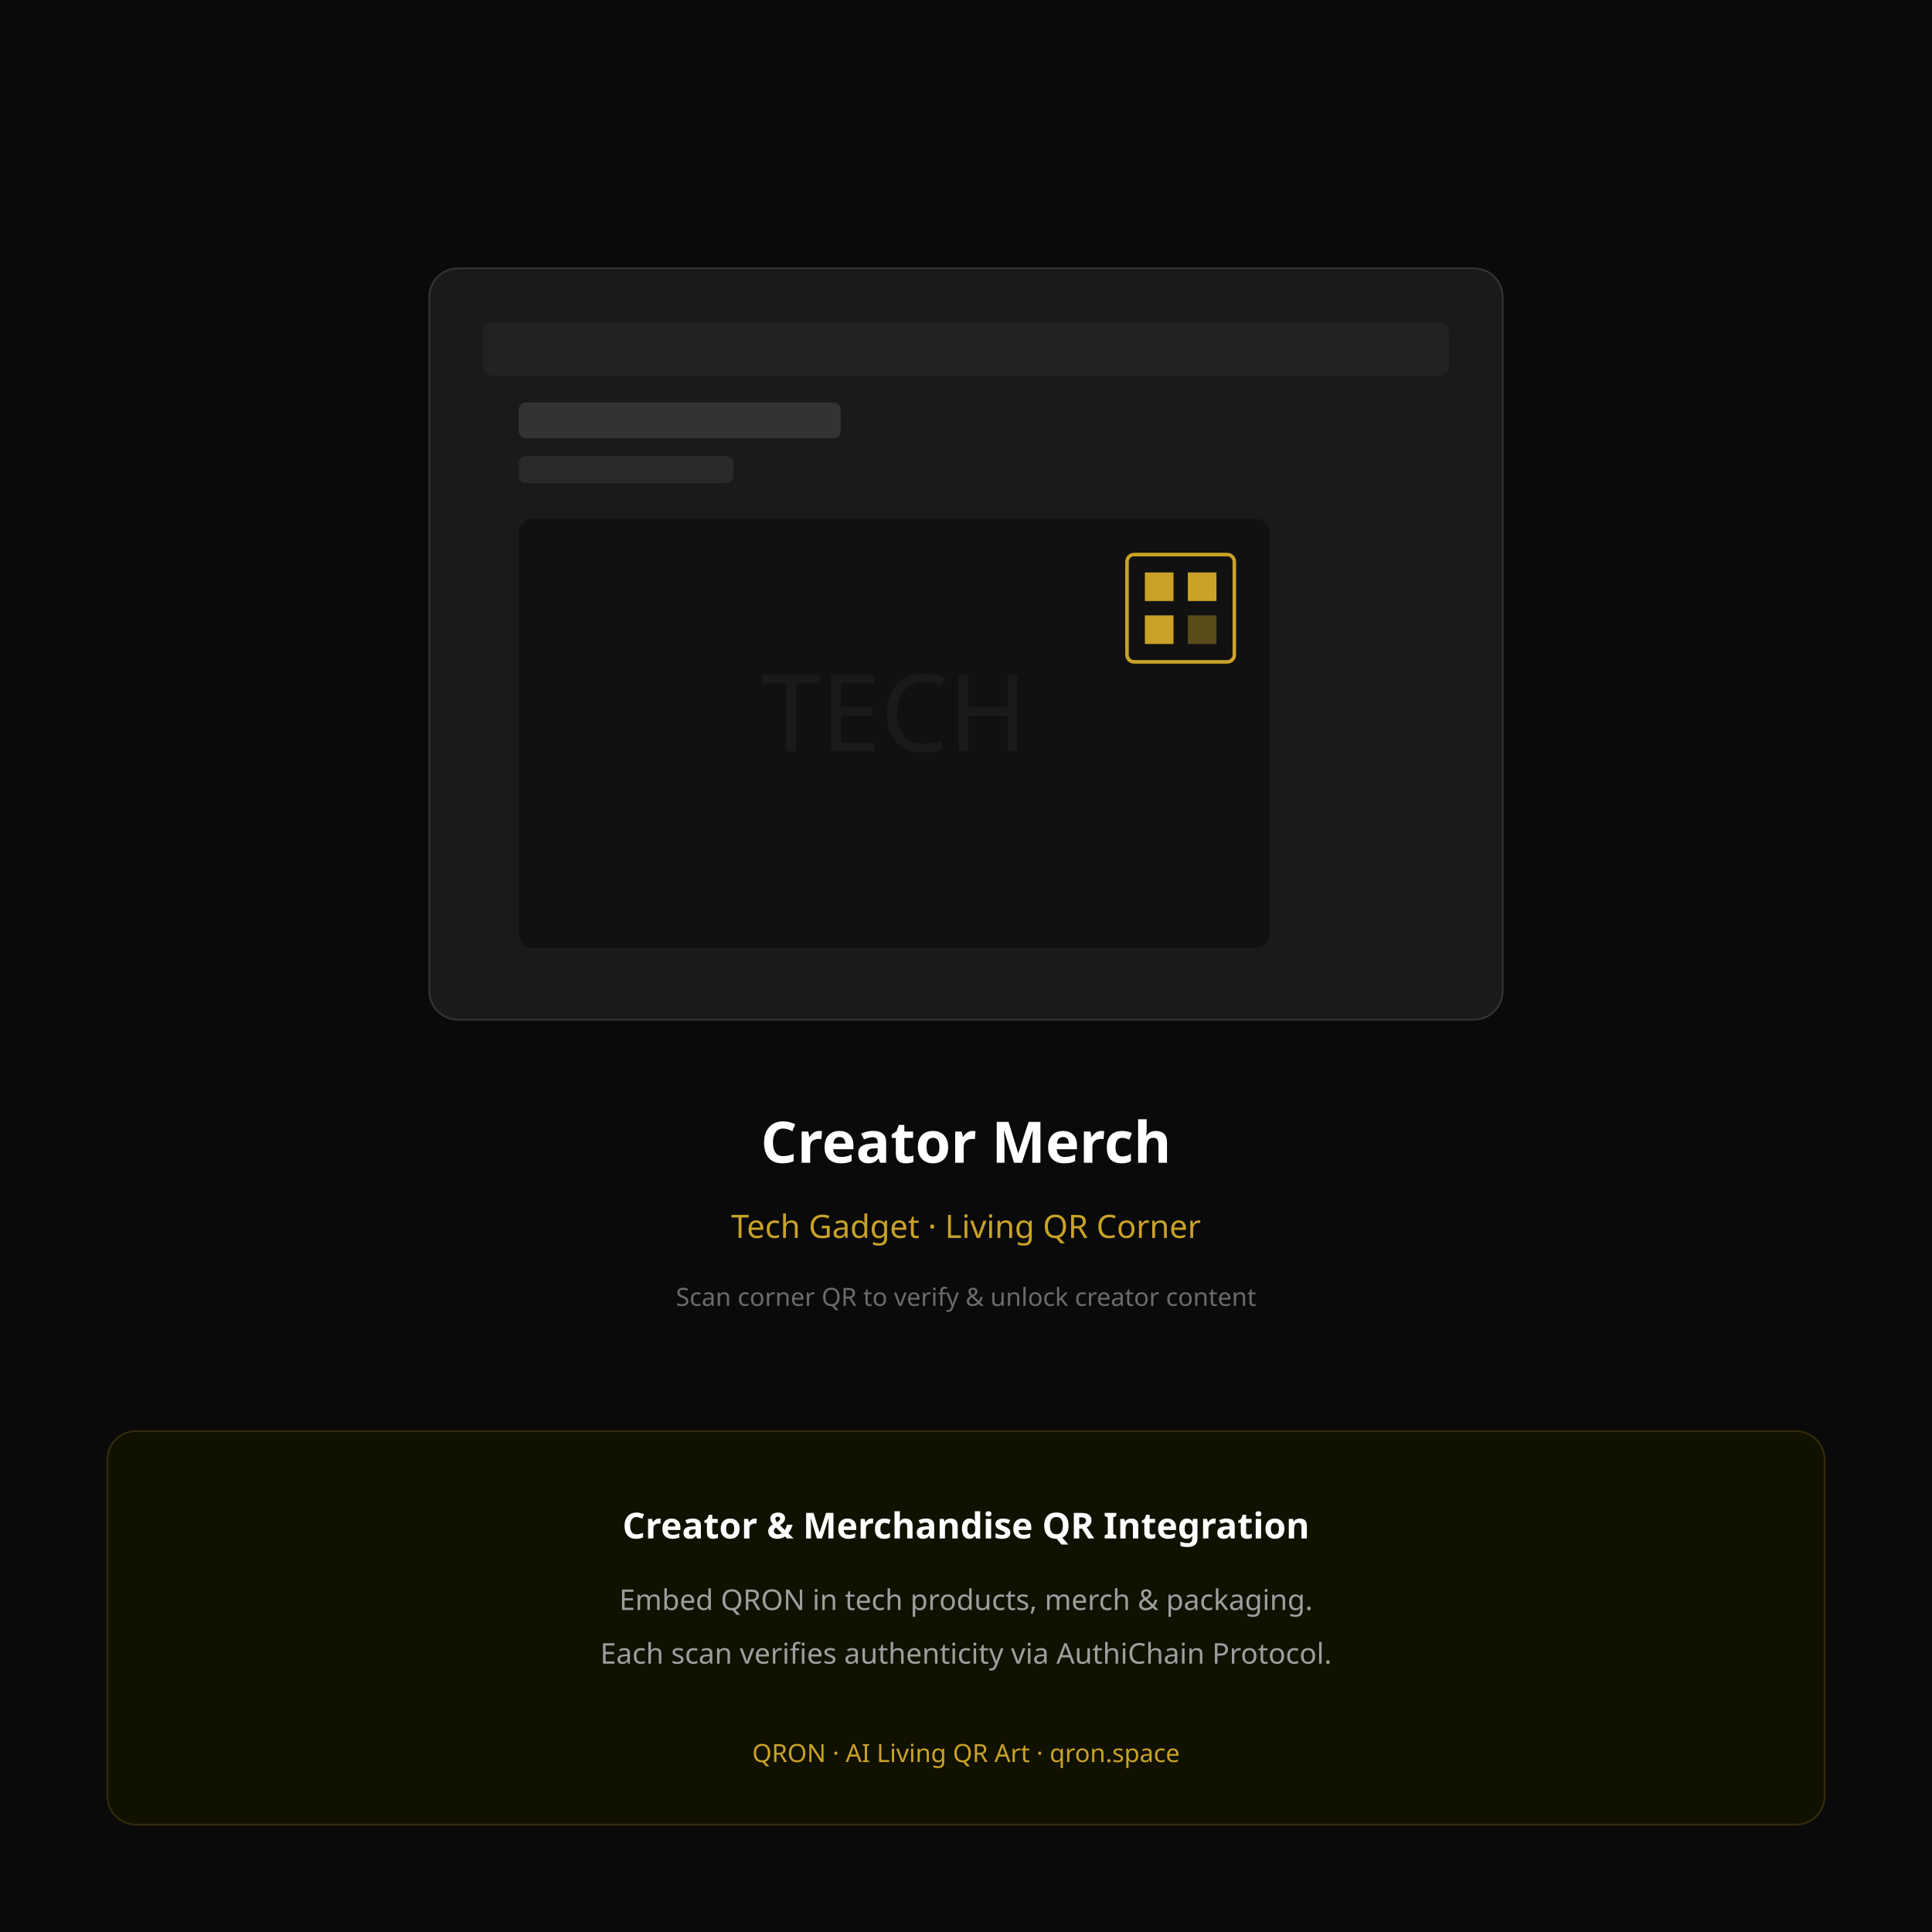
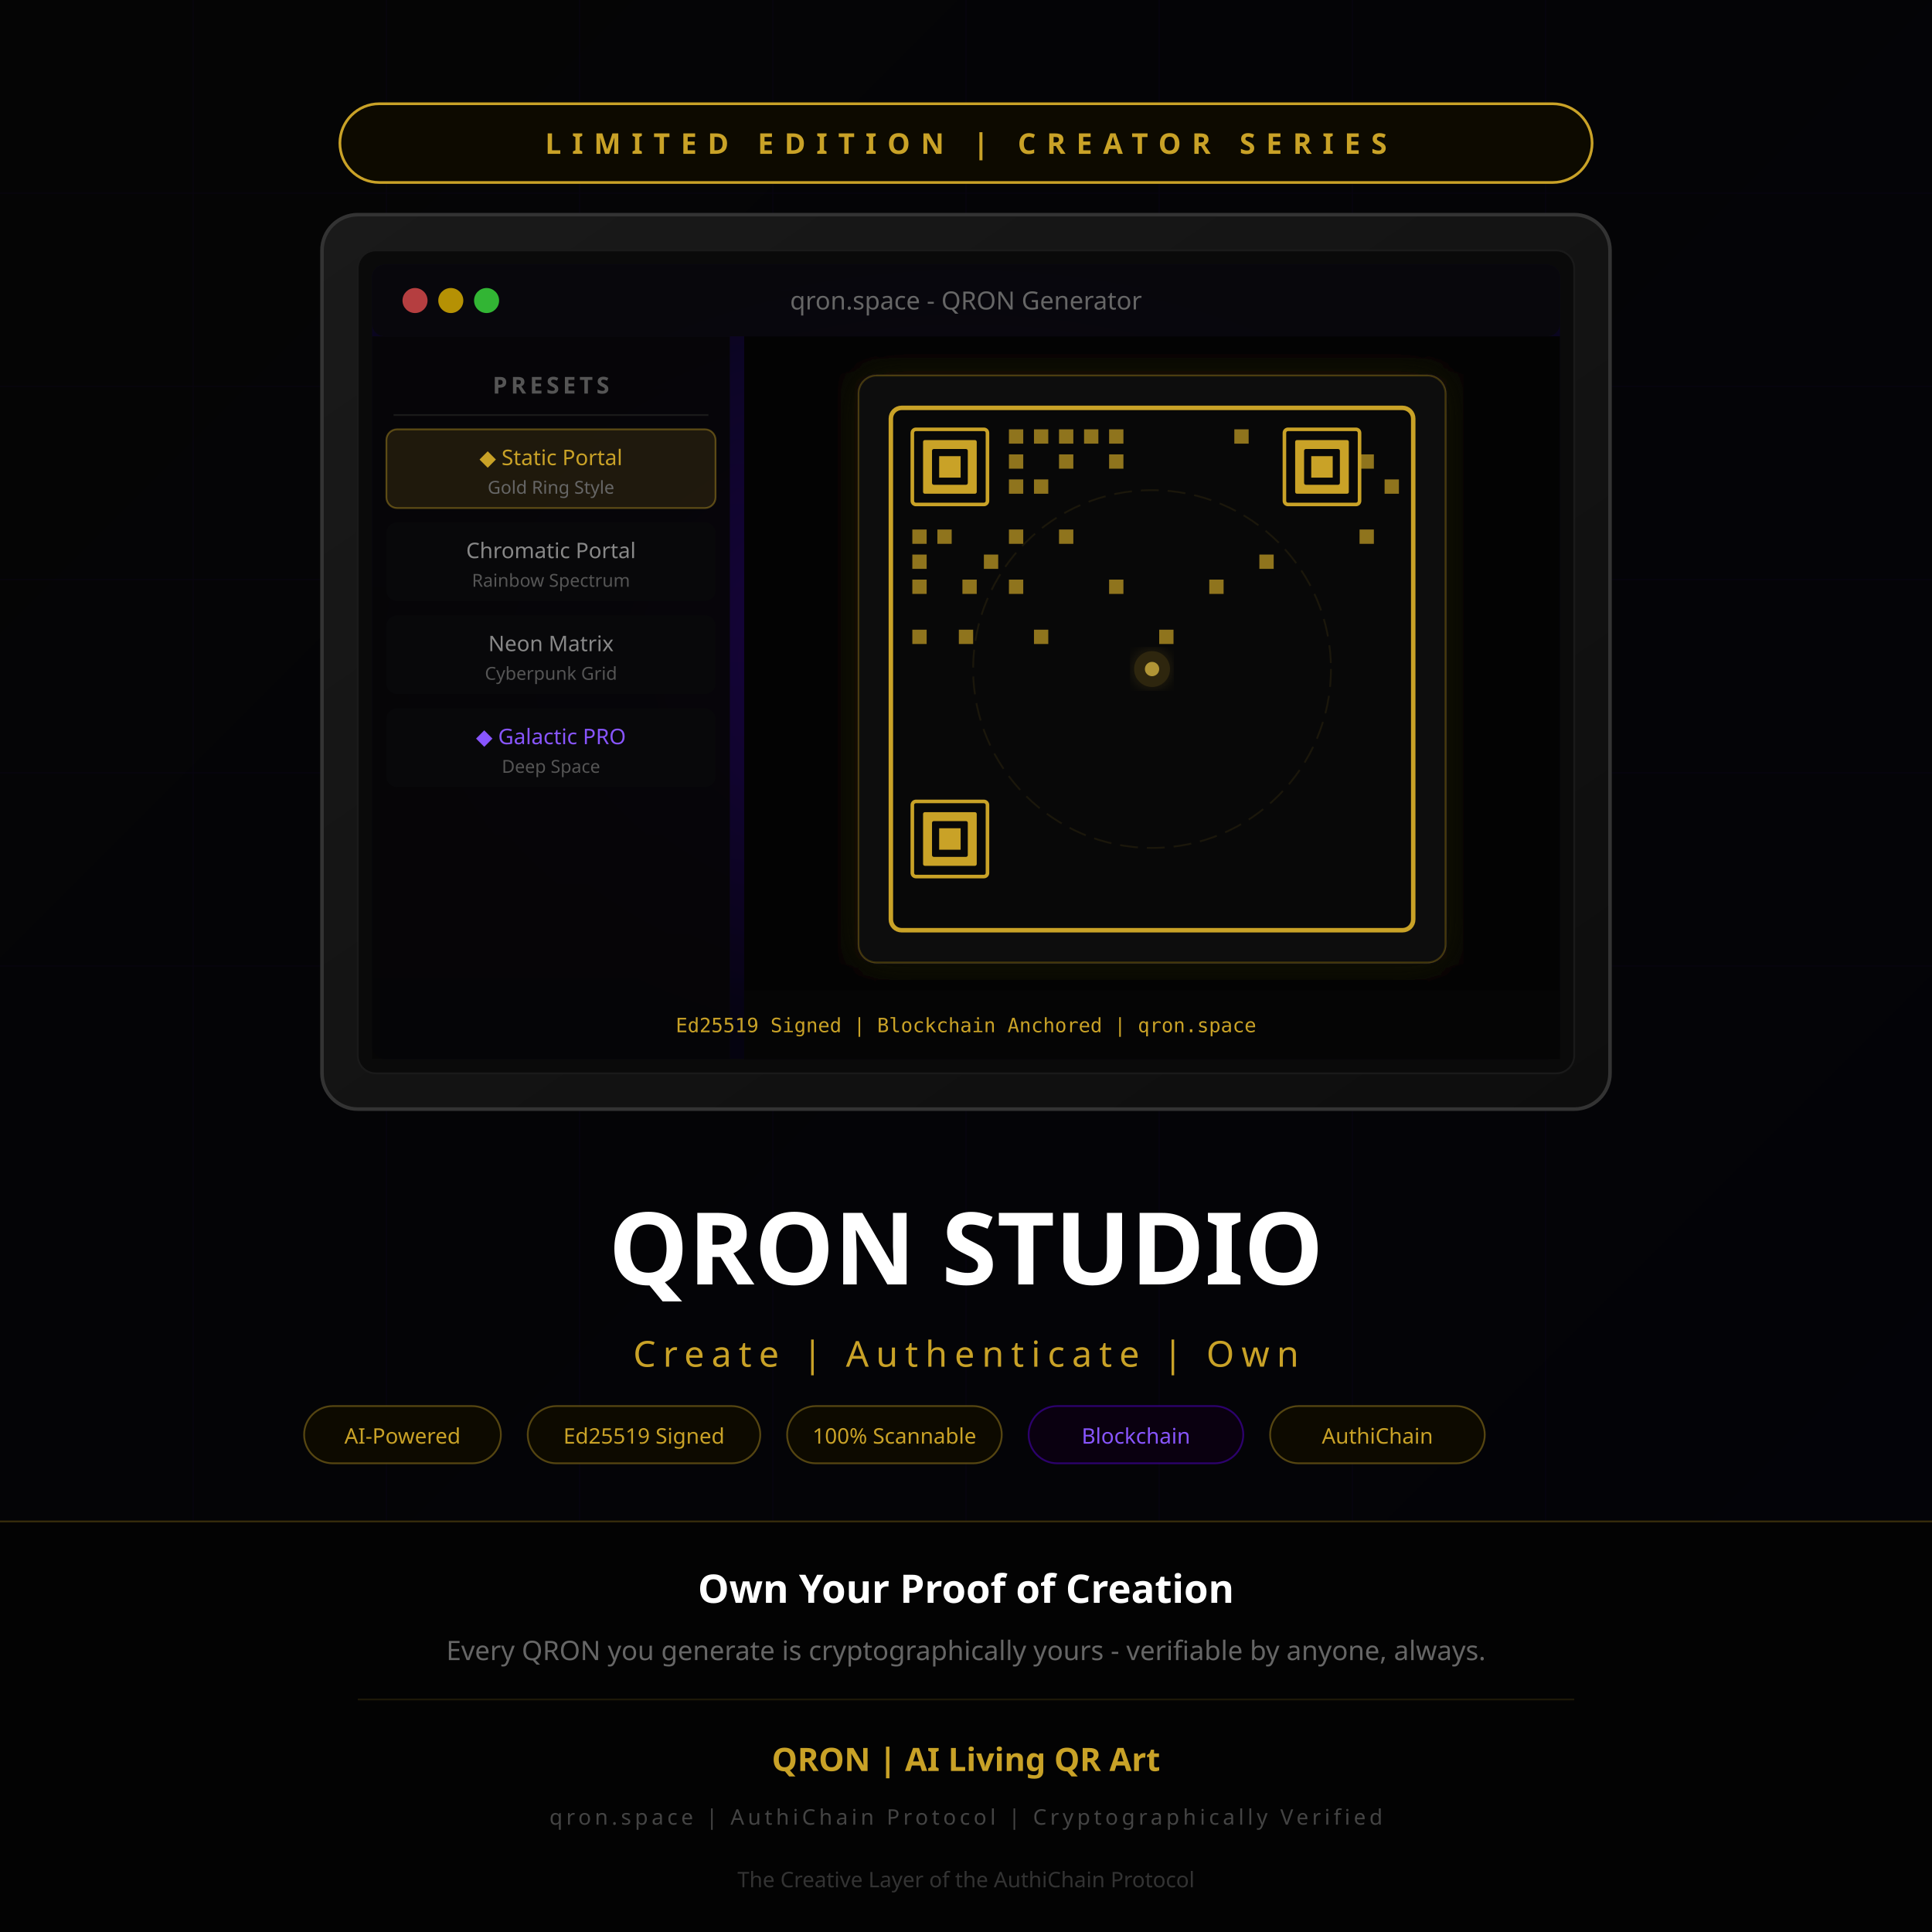
<svg xmlns="http://www.w3.org/2000/svg" viewBox="0 0 1080 1080" width="1080" height="1080">
-   <rect width="1080" height="1080" fill="#0a0a0a" />
-   <rect x="240" y="150" width="600" height="420" rx="16" fill="#1a1a1a" stroke="#333" stroke-width="1" />
-   <rect x="270" y="180" width="540" height="30" rx="6" fill="#222" />
-   <rect x="290" y="225" width="180" height="20" rx="4" fill="#333" />
-   <rect x="290" y="255" width="120" height="15" rx="4" fill="#2a2a2a" />
-   <rect x="290" y="290" width="420" height="240" rx="8" fill="#111" />
-   <text x="500" y="420" text-anchor="middle" font-family="system-ui,sans-serif" font-size="60" fill="#1a1a1a">TECH</text>
-   <rect x="630" y="310" width="60" height="60" rx="4" fill="none" stroke="#c9a227" stroke-width="2" />
-   <rect x="640" y="320" width="16" height="16" fill="#c9a227" />
-   <rect x="664" y="320" width="16" height="16" fill="#c9a227" />
-   <rect x="640" y="344" width="16" height="16" fill="#c9a227" />
-   <rect x="664" y="344" width="16" height="16" fill="#c9a227" opacity="0.4" />
-   <text x="540" y="650" text-anchor="middle" font-family="system-ui,sans-serif" font-size="32" font-weight="900" fill="white">Creator Merch</text>
-   <text x="540" y="692" text-anchor="middle" font-family="system-ui,sans-serif" font-size="18" fill="#c9a227">Tech Gadget · Living QR Corner</text>
-   <text x="540" y="730" text-anchor="middle" font-family="system-ui,sans-serif" font-size="14" fill="#6b6b6b">Scan corner QR to verify &amp; unlock creator content</text>
-   <rect x="60" y="800" width="960" height="220" rx="16" fill="#111100" stroke="#c9a22733" stroke-width="1" />
-   <text x="540" y="860" text-anchor="middle" font-family="system-ui,sans-serif" font-size="20" font-weight="700" fill="white">Creator &amp; Merchandise QR Integration</text>
-   <text x="540" y="900" text-anchor="middle" font-family="system-ui,sans-serif" font-size="16" fill="#9e9e9e">Embed QRON in tech products, merch &amp; packaging.</text>
-   <text x="540" y="930" text-anchor="middle" font-family="system-ui,sans-serif" font-size="16" fill="#9e9e9e">Each scan verifies authenticity via AuthiChain Protocol.</text>
-   <text x="540" y="985" text-anchor="middle" font-family="system-ui,sans-serif" font-size="14" fill="#c9a227">QRON · AI Living QR Art · qron.space</text>
+   <defs>
+     <linearGradient id="bg" x1="0%" y1="0%" x2="100%" y2="100%">
+       <stop offset="0%" stop-color="#050505" />
+       <stop offset="100%" stop-color="#030308" />
+     </linearGradient>
+     <linearGradient id="deviceGrad" x1="0%" y1="0%" x2="100%" y2="100%">
+       <stop offset="0%" stop-color="#1a1a1a" />
+       <stop offset="100%" stop-color="#0d0d0d" />
+     </linearGradient>
+     <linearGradient id="screenGrad" x1="0%" y1="0%" x2="0%" y2="100%">
+       <stop offset="0%" stop-color="#0a0520" />
+       <stop offset="100%" stop-color="#050310" />
+     </linearGradient>
+     <radialGradient id="screenGlow" cx="50%" cy="50%" r="50%">
+       <stop offset="0%" stop-color="#6600ff" stop-opacity="0.2" />
+       <stop offset="100%" stop-color="#6600ff" stop-opacity="0" />
+     </radialGradient>
+     <filter id="glow4">
+       <feGaussianBlur stdDeviation="4" result="b" />
+       <feMerge>
+         <feMergeNode in="b" />
+         <feMergeNode in="SourceGraphic" />
+       </feMerge>
+     </filter>
+     <filter id="glow10">
+       <feGaussianBlur stdDeviation="10" result="b" />
+       <feMerge>
+         <feMergeNode in="b" />
+         <feMergeNode in="SourceGraphic" />
+       </feMerge>
+     </filter>
+   </defs>
+   <rect width="1080" height="1080" fill="url(#bg)" />
+   <g opacity="0.04" stroke="#6600ff" stroke-width="0.5">
+     <line x1="0" y1="108" x2="1080" y2="108" />
+     <line x1="0" y1="216" x2="1080" y2="216" />
+     <line x1="0" y1="324" x2="1080" y2="324" />
+     <line x1="0" y1="432" x2="1080" y2="432" />
+     <line x1="0" y1="540" x2="1080" y2="540" />
+     <line x1="108" y1="0" x2="108" y2="1080" />
+     <line x1="216" y1="0" x2="216" y2="1080" />
+     <line x1="324" y1="0" x2="324" y2="1080" />
+     <line x1="432" y1="0" x2="432" y2="1080" />
+     <line x1="540" y1="0" x2="540" y2="1080" />
+     <line x1="648" y1="0" x2="648" y2="1080" />
+     <line x1="756" y1="0" x2="756" y2="1080" />
+     <line x1="864" y1="0" x2="864" y2="1080" />
+   </g>
+   <g transform="translate(180, 120)">
+     <rect width="720" height="500" rx="20" fill="url(#deviceGrad)" stroke="#333" stroke-width="2" />
+     <rect x="20" y="20" width="680" height="460" rx="10" fill="#0a0a0a" stroke="#1a1a1a" stroke-width="1" />
+     <rect x="28" y="28" width="664" height="444" rx="7" fill="url(#screenGrad)" />
+     <rect x="28" y="28" width="664" height="444" rx="7" fill="url(#screenGlow)" />
+     <rect x="28" y="28" width="664" height="40" rx="7" fill="#080808" opacity="0.8" />
+     <circle cx="52" cy="48" r="7" fill="#ff5555" opacity="0.7" />
+     <circle cx="72" cy="48" r="7" fill="#ffcc00" opacity="0.7" />
+     <circle cx="92" cy="48" r="7" fill="#44ff44" opacity="0.7" />
+     <text x="360" y="53" text-anchor="middle" font-family="system-ui,sans-serif" font-size="14" fill="#666">qron.space - QRON Generator</text>
+     <rect x="28" y="68" width="200" height="404" rx="0" fill="#060606" opacity="0.9" />
+     <text x="128" y="100" text-anchor="middle" font-family="system-ui,sans-serif" font-size="13" fill="#555" font-weight="600" letter-spacing="2">PRESETS</text>
+     <line x1="40" y1="112" x2="216" y2="112" stroke="#1a1a1a" stroke-width="1" />
+     <rect x="36" y="120" width="184" height="44" rx="6" fill="#c9a22722" stroke="#c9a22766" stroke-width="1" />
+     <text x="128" y="140" text-anchor="middle" font-family="system-ui,sans-serif" font-size="12" fill="#c9a227">◆ Static Portal</text>
+     <text x="128" y="156" text-anchor="middle" font-family="system-ui,sans-serif" font-size="10" fill="#666">Gold Ring Style</text>
+     <rect x="36" y="172" width="184" height="44" rx="6" fill="#08080a" />
+     <text x="128" y="192" text-anchor="middle" font-family="system-ui,sans-serif" font-size="12" fill="#888">Chromatic Portal</text>
+     <text x="128" y="208" text-anchor="middle" font-family="system-ui,sans-serif" font-size="10" fill="#555">Rainbow Spectrum</text>
+     <rect x="36" y="224" width="184" height="44" rx="6" fill="#08080a" />
+     <text x="128" y="244" text-anchor="middle" font-family="system-ui,sans-serif" font-size="12" fill="#888">Neon Matrix</text>
+     <text x="128" y="260" text-anchor="middle" font-family="system-ui,sans-serif" font-size="10" fill="#555">Cyberpunk Grid</text>
+     <rect x="36" y="276" width="184" height="44" rx="6" fill="#08080a" />
+     <text x="128" y="296" text-anchor="middle" font-family="system-ui,sans-serif" font-size="12" fill="#8855ff">◆ Galactic PRO</text>
+     <text x="128" y="312" text-anchor="middle" font-family="system-ui,sans-serif" font-size="10" fill="#555">Deep Space</text>
+     <rect x="236" y="68" width="456" height="404" rx="0" fill="#030303" />
+     <rect x="300" y="90" width="328" height="328" rx="10" fill="#0a0a08" stroke="#c9a22744" stroke-width="1" filter="url(#glow10)" />
+     <rect x="318" y="108" width="292" height="292" rx="6" fill="#080808" stroke="#c9a227" stroke-width="2.5" />
+     <rect x="330" y="120" width="42" height="42" rx="2" fill="none" stroke="#c9a227" stroke-width="2" />
+     <rect x="336" y="126" width="30" height="30" rx="1" fill="#c9a227" />
+     <rect x="341" y="131" width="20" height="20" rx="1" fill="#080808" />
+     <rect x="345" y="135" width="12" height="12" fill="#c9a227" />
+     <rect x="538" y="120" width="42" height="42" rx="2" fill="none" stroke="#c9a227" stroke-width="2" />
+     <rect x="544" y="126" width="30" height="30" rx="1" fill="#c9a227" />
+     <rect x="549" y="131" width="20" height="20" rx="1" fill="#080808" />
+     <rect x="553" y="135" width="12" height="12" fill="#c9a227" />
+     <rect x="330" y="328" width="42" height="42" rx="2" fill="none" stroke="#c9a227" stroke-width="2" />
+     <rect x="336" y="334" width="30" height="30" rx="1" fill="#c9a227" />
+     <rect x="341" y="339" width="20" height="20" rx="1" fill="#080808" />
+     <rect x="345" y="343" width="12" height="12" fill="#c9a227" />
+     <g fill="#c9a227" opacity="0.7">
+       <rect x="384" y="120" width="8" height="8" />
+       <rect x="398" y="120" width="8" height="8" />
+       <rect x="412" y="120" width="8" height="8" />
+       <rect x="426" y="120" width="8" height="8" />
+       <rect x="440" y="120" width="8" height="8" />
+       <rect x="510" y="120" width="8" height="8" />
+       <rect x="384" y="134" width="8" height="8" />
+       <rect x="412" y="134" width="8" height="8" />
+       <rect x="440" y="134" width="8" height="8" />
+       <rect x="580" y="134" width="8" height="8" />
+       <rect x="384" y="148" width="8" height="8" />
+       <rect x="398" y="148" width="8" height="8" />
+       <rect x="594" y="148" width="8" height="8" />
+       <rect x="330" y="176" width="8" height="8" />
+       <rect x="344" y="176" width="8" height="8" />
+       <rect x="384" y="176" width="8" height="8" />
+       <rect x="412" y="176" width="8" height="8" />
+       <rect x="580" y="176" width="8" height="8" />
+       <rect x="330" y="190" width="8" height="8" />
+       <rect x="370" y="190" width="8" height="8" />
+       <rect x="524" y="190" width="8" height="8" />
+       <rect x="330" y="204" width="8" height="8" />
+       <rect x="358" y="204" width="8" height="8" />
+       <rect x="384" y="204" width="8" height="8" />
+       <rect x="440" y="204" width="8" height="8" />
+       <rect x="496" y="204" width="8" height="8" />
+       <rect x="330" y="232" width="8" height="8" />
+       <rect x="356" y="232" width="8" height="8" />
+       <rect x="398" y="232" width="8" height="8" />
+       <rect x="468" y="232" width="8" height="8" />
+     </g>
+     <circle cx="464" cy="254" r="10" fill="#c9a227" opacity="0.2" filter="url(#glow4)" />
+     <circle cx="464" cy="254" r="4" fill="#e8c547" opacity="0.7" />
+     <circle cx="464" cy="254" r="100" fill="none" stroke="#c9a227" stroke-width="1" opacity="0.1" stroke-dasharray="10 5" />
+     <rect x="236" y="434" width="456" height="38" fill="#060606" opacity="0.9" />
+     <text x="360" y="457" text-anchor="middle" font-family="monospace" font-size="11" fill="#c9a227">Ed25519 Signed | Blockchain Anchored | qron.space</text>
+   </g>
+   <g transform="translate(190, 58)">
+     <rect width="700" height="44" rx="22" fill="#0d0a00" stroke="#c9a227" stroke-width="1.5" />
+     <text x="350" y="28" text-anchor="middle" font-family="system-ui,sans-serif" font-size="16" font-weight="700" fill="#c9a227" letter-spacing="6">LIMITED EDITION | CREATOR SERIES</text>
+   </g>
+   <text x="540" y="718" text-anchor="middle" font-family="system-ui,sans-serif" font-size="56" font-weight="900" fill="white">QRON STUDIO</text>
+   <text x="540" y="764" text-anchor="middle" font-family="system-ui,sans-serif" font-size="20" fill="#c9a227" letter-spacing="4">Create | Authenticate | Own</text>
+   <g transform="translate(170, 786)">
+     <rect width="110" height="32" rx="16" fill="#0d0a00" stroke="#c9a22766" stroke-width="1" />
+     <text x="55" y="21" text-anchor="middle" font-family="system-ui,sans-serif" font-size="12" fill="#c9a227">AI-Powered</text>
+   </g>
+   <g transform="translate(295, 786)">
+     <rect width="130" height="32" rx="16" fill="#0d0a00" stroke="#c9a22766" stroke-width="1" />
+     <text x="65" y="21" text-anchor="middle" font-family="system-ui,sans-serif" font-size="12" fill="#c9a227">Ed25519 Signed</text>
+   </g>
+   <g transform="translate(440, 786)">
+     <rect width="120" height="32" rx="16" fill="#0d0a00" stroke="#c9a22766" stroke-width="1" />
+     <text x="60" y="21" text-anchor="middle" font-family="system-ui,sans-serif" font-size="12" fill="#c9a227">100% Scannable</text>
+   </g>
+   <g transform="translate(575, 786)">
+     <rect width="120" height="32" rx="16" fill="#0a0010" stroke="#6600ff66" stroke-width="1" />
+     <text x="60" y="21" text-anchor="middle" font-family="system-ui,sans-serif" font-size="12" fill="#8855ff">Blockchain</text>
+   </g>
+   <g transform="translate(710, 786)">
+     <rect width="120" height="32" rx="16" fill="#0d0a00" stroke="#c9a22766" stroke-width="1" />
+     <text x="60" y="21" text-anchor="middle" font-family="system-ui,sans-serif" font-size="12" fill="#c9a227">AuthiChain</text>
+   </g>
+   <rect x="0" y="850" width="1080" height="230" fill="#030303" />
+   <rect x="0" y="850" width="1080" height="1" fill="#c9a22744" />
+   <text x="540" y="896" text-anchor="middle" font-family="system-ui,sans-serif" font-size="22" font-weight="700" fill="white">Own Your Proof of Creation</text>
+   <text x="540" y="928" text-anchor="middle" font-family="system-ui,sans-serif" font-size="15" fill="#666">Every QRON you generate is cryptographically yours - verifiable by anyone, always.</text>
+   <line x1="200" y1="950" x2="880" y2="950" stroke="#c9a22722" stroke-width="1" />
+   <text x="540" y="990" text-anchor="middle" font-family="system-ui,sans-serif" font-size="18" font-weight="700" fill="#c9a227">QRON | AI Living QR Art</text>
+   <text x="540" y="1020" text-anchor="middle" font-family="system-ui,sans-serif" font-size="12" fill="#444" letter-spacing="2">qron.space | AuthiChain Protocol | Cryptographically Verified</text>
+   <text x="540" y="1055" text-anchor="middle" font-family="system-ui,sans-serif" font-size="12" fill="#333">The Creative Layer of the AuthiChain Protocol</text>
</svg>
